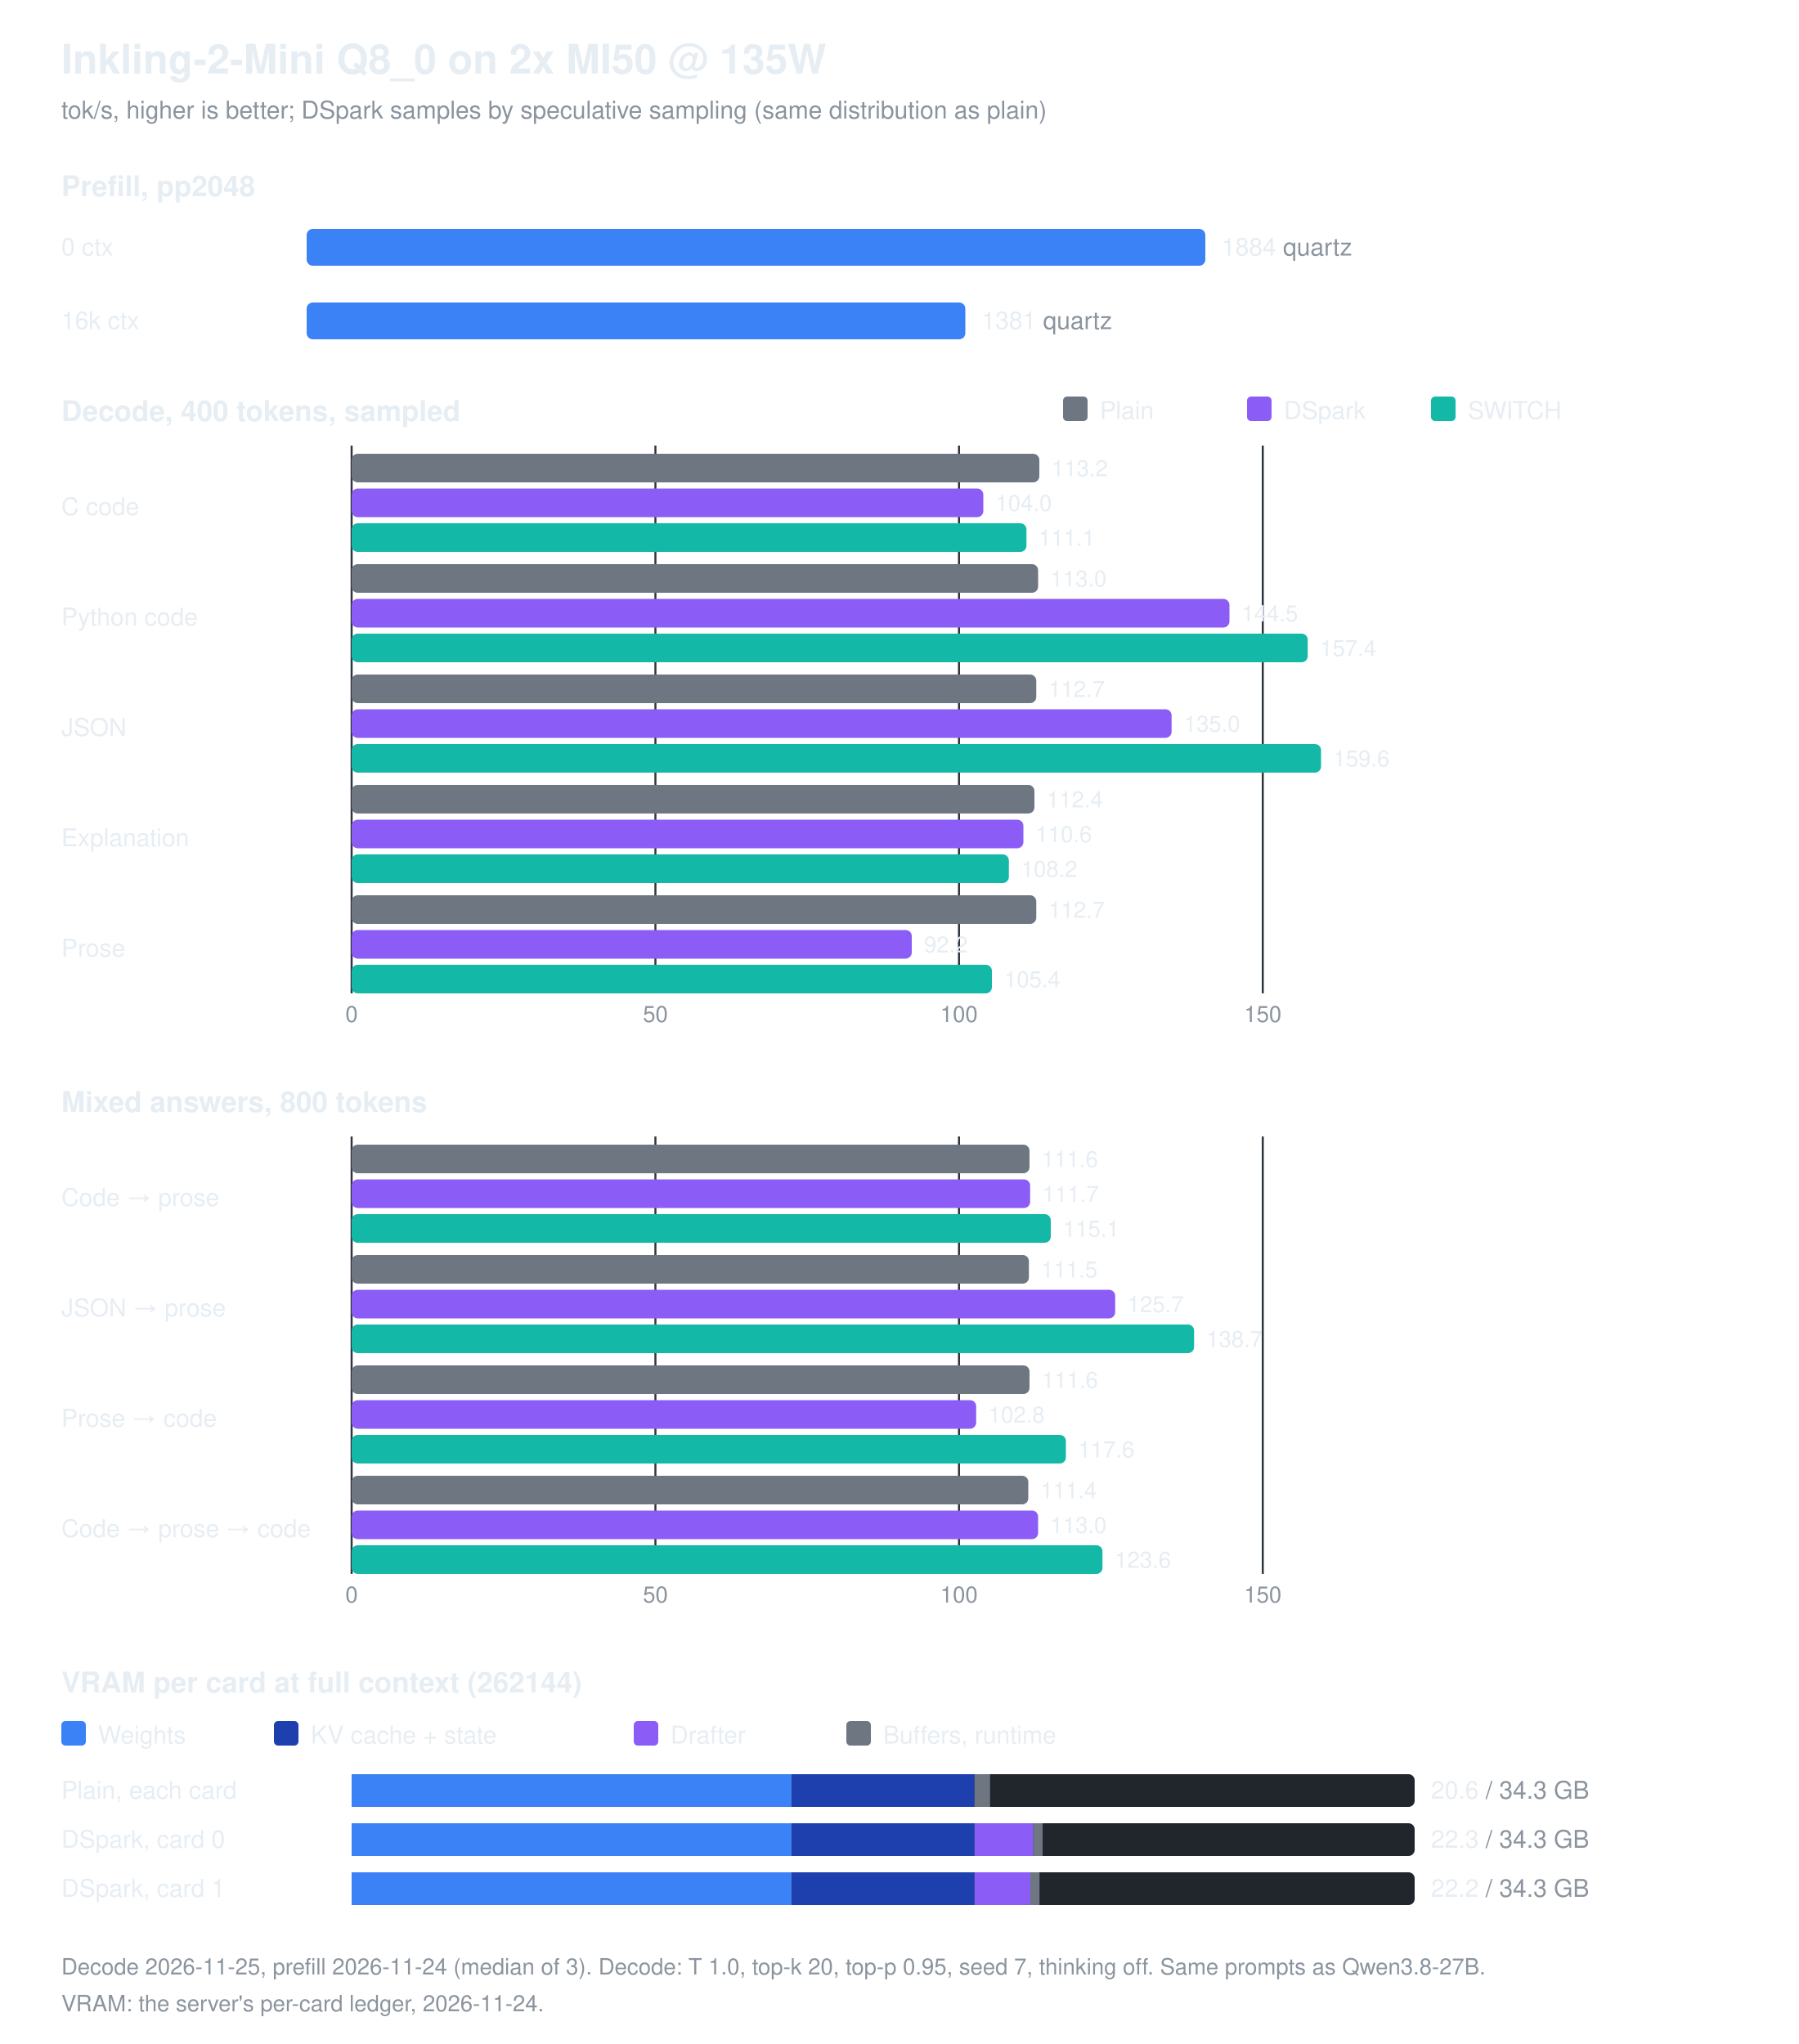
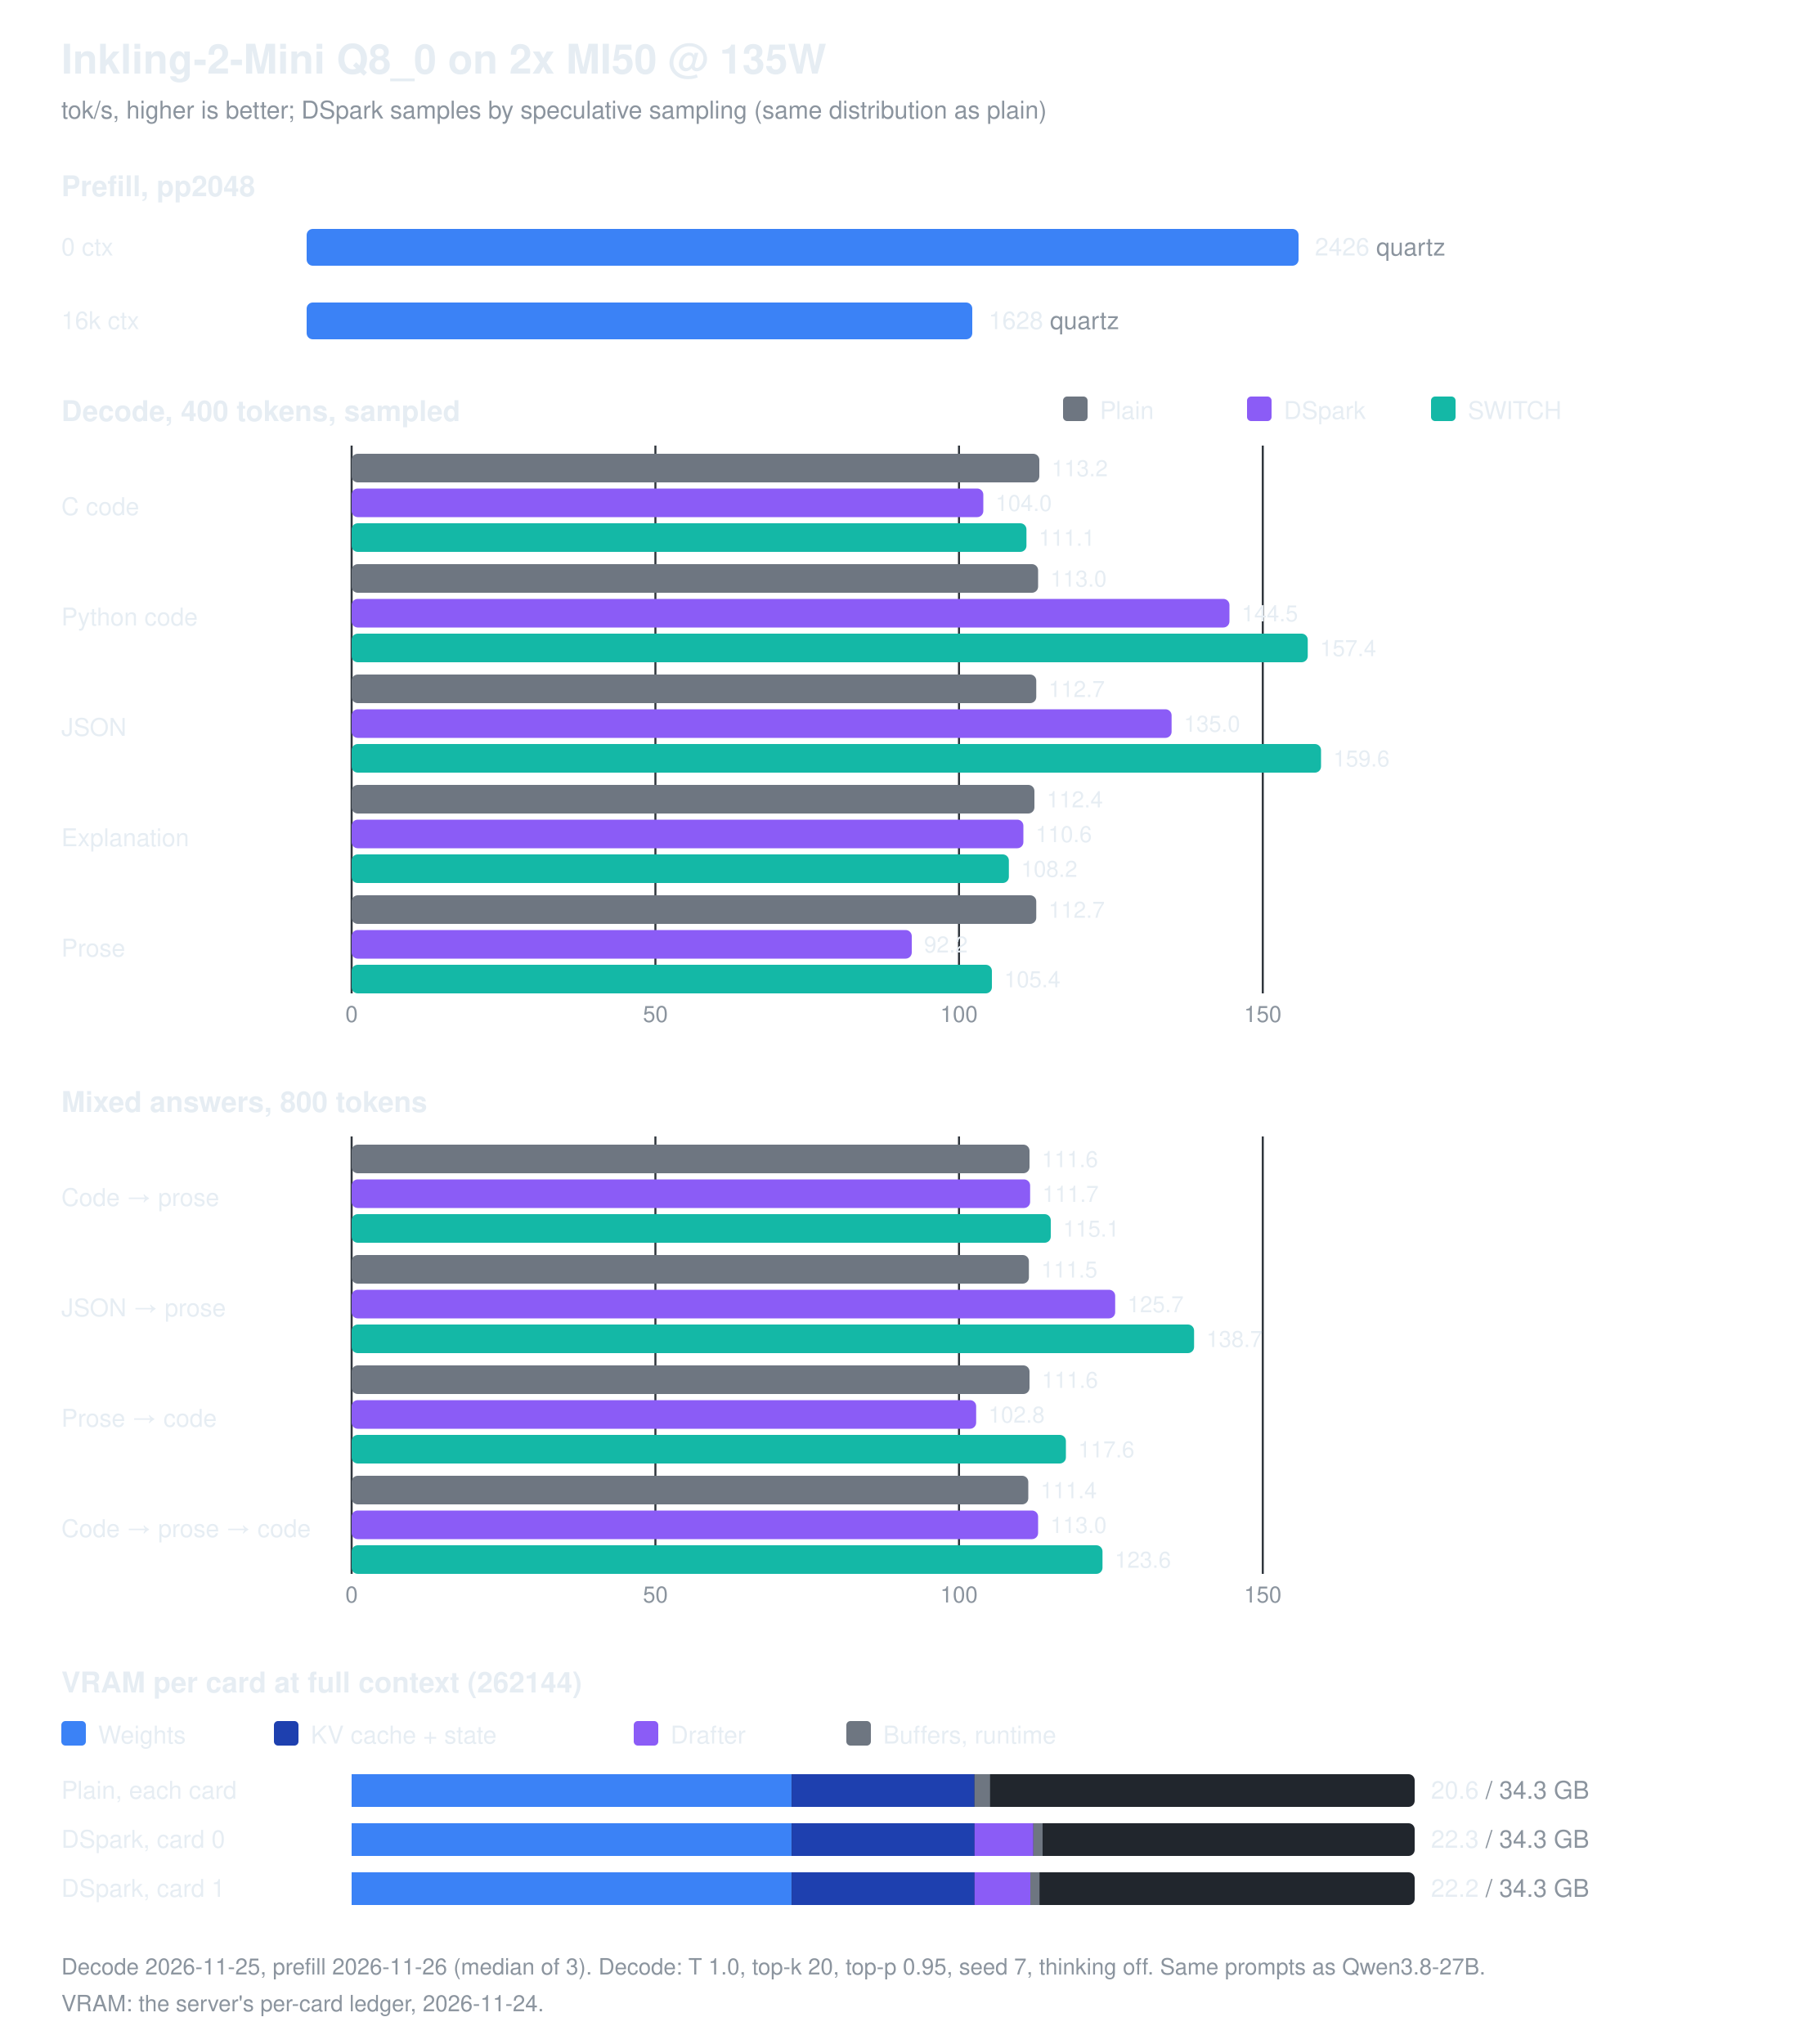
<svg xmlns="http://www.w3.org/2000/svg" viewBox="0 0 880 1000" width="880" height="1000" font-family="-apple-system,Segoe UI,Helvetica,Arial,sans-serif">
  <text x="30" y="36" font-size="20" font-weight="700" fill="#e6edf3">Inkling-2-Mini Q8_0 on 2x MI50 @ 135W</text>
  <text x="30" y="58" font-size="12" fill="#8b949e">tok/s, higher is better; DSpark samples by speculative sampling (same distribution as plain)</text>
  <text x="30" y="96" font-size="14" font-weight="600" fill="#e6edf3">Prefill, pp2048</text>
  <text x="30" y="125" font-size="12" fill="#e6edf3">0 ctx</text>
-   <rect x="150" y="112" width="439.6" height="18" rx="3" fill="#3b82f6" />
-   <text x="597.6" y="125" font-size="12" fill="#e6edf3">1884  <tspan fill="#8b949e">quartz</tspan>
+   <rect x="150" y="112" width="485.2" height="18" rx="3" fill="#3b82f6" />
+   <text x="643.2" y="125" font-size="12" fill="#e6edf3">2426  <tspan fill="#8b949e">quartz</tspan>
  </text>
  <text x="30" y="161" font-size="12" fill="#e6edf3">16k ctx</text>
-   <rect x="150" y="148" width="322.2" height="18" rx="3" fill="#3b82f6" />
-   <text x="480.2" y="161" font-size="12" fill="#e6edf3">1381  <tspan fill="#8b949e">quartz</tspan>
+   <rect x="150" y="148" width="325.6" height="18" rx="3" fill="#3b82f6" />
+   <text x="483.6" y="161" font-size="12" fill="#e6edf3">1628  <tspan fill="#8b949e">quartz</tspan>
  </text>
  <text x="30" y="206" font-size="14" font-weight="600" fill="#e6edf3">Decode, 400 tokens, sampled</text>
  <rect x="520" y="194" width="12" height="12" rx="2" fill="#6e7681" />
  <text x="538" y="205" font-size="12" fill="#e6edf3">Plain</text>
  <rect x="610" y="194" width="12" height="12" rx="2" fill="#8b5cf6" />
  <text x="628" y="205" font-size="12" fill="#e6edf3">DSpark</text>
  <rect x="700" y="194" width="12" height="12" rx="2" fill="#14b8a6" />
  <text x="718" y="205" font-size="12" fill="#e6edf3">SWITCH</text>
  <line x1="172.0" y1="218" x2="172.0" y2="486" stroke="#30363d" stroke-width="1" />
  <text x="172.0" y="500" font-size="11" text-anchor="middle" fill="#8b949e">0</text>
  <line x1="320.6" y1="218" x2="320.6" y2="486" stroke="#30363d" stroke-width="1" />
  <text x="320.6" y="500" font-size="11" text-anchor="middle" fill="#8b949e">50</text>
  <line x1="469.1" y1="218" x2="469.1" y2="486" stroke="#30363d" stroke-width="1" />
  <text x="469.1" y="500" font-size="11" text-anchor="middle" fill="#8b949e">100</text>
  <line x1="617.7" y1="218" x2="617.7" y2="486" stroke="#30363d" stroke-width="1" />
  <text x="617.7" y="500" font-size="11" text-anchor="middle" fill="#8b949e">150</text>
  <text x="30" y="252" font-size="12" fill="#e6edf3">C code</text>
  <rect x="172" y="222" width="336.4" height="14" rx="3" fill="#6e7681" />
  <text x="514.4" y="233" font-size="11" fill="#e6edf3">113.2</text>
  <rect x="172" y="239" width="309.0" height="14" rx="3" fill="#8b5cf6" />
  <text x="487.0" y="250" font-size="11" fill="#e6edf3">104.0</text>
  <rect x="172" y="256" width="330.1" height="14" rx="3" fill="#14b8a6" />
  <text x="508.1" y="267" font-size="11" fill="#e6edf3">111.1</text>
  <text x="30" y="306" font-size="12" fill="#e6edf3">Python code</text>
  <rect x="172" y="276" width="335.8" height="14" rx="3" fill="#6e7681" />
  <text x="513.8" y="287" font-size="11" fill="#e6edf3">113.0</text>
  <rect x="172" y="293" width="429.4" height="14" rx="3" fill="#8b5cf6" />
  <text x="607.4" y="304" font-size="11" fill="#e6edf3">144.5</text>
  <rect x="172" y="310" width="467.7" height="14" rx="3" fill="#14b8a6" />
  <text x="645.7" y="321" font-size="11" fill="#e6edf3">157.4</text>
  <text x="30" y="360" font-size="12" fill="#e6edf3">JSON</text>
  <rect x="172" y="330" width="334.9" height="14" rx="3" fill="#6e7681" />
  <text x="512.9" y="341" font-size="11" fill="#e6edf3">112.7</text>
  <rect x="172" y="347" width="401.1" height="14" rx="3" fill="#8b5cf6" />
  <text x="579.1" y="358" font-size="11" fill="#e6edf3">135.0</text>
  <rect x="172" y="364" width="474.2" height="14" rx="3" fill="#14b8a6" />
  <text x="652.2" y="375" font-size="11" fill="#e6edf3">159.6</text>
  <text x="30" y="414" font-size="12" fill="#e6edf3">Explanation</text>
  <rect x="172" y="384" width="334.0" height="14" rx="3" fill="#6e7681" />
  <text x="512.0" y="395" font-size="11" fill="#e6edf3">112.4</text>
  <rect x="172" y="401" width="328.6" height="14" rx="3" fill="#8b5cf6" />
  <text x="506.6" y="412" font-size="11" fill="#e6edf3">110.6</text>
  <rect x="172" y="418" width="321.5" height="14" rx="3" fill="#14b8a6" />
  <text x="499.5" y="429" font-size="11" fill="#e6edf3">108.2</text>
  <text x="30" y="468" font-size="12" fill="#e6edf3">Prose</text>
  <rect x="172" y="438" width="334.9" height="14" rx="3" fill="#6e7681" />
  <text x="512.9" y="449" font-size="11" fill="#e6edf3">112.7</text>
  <rect x="172" y="455" width="274.0" height="14" rx="3" fill="#8b5cf6" />
  <text x="452.0" y="466" font-size="11" fill="#e6edf3">92.2</text>
  <rect x="172" y="472" width="313.2" height="14" rx="3" fill="#14b8a6" />
  <text x="491.2" y="483" font-size="11" fill="#e6edf3">105.4</text>
  <text x="30" y="544" font-size="14" font-weight="600" fill="#e6edf3">Mixed answers, 800 tokens</text>
  <line x1="172.0" y1="556" x2="172.0" y2="770" stroke="#30363d" stroke-width="1" />
  <text x="172.0" y="784" font-size="11" text-anchor="middle" fill="#8b949e">0</text>
  <line x1="320.6" y1="556" x2="320.6" y2="770" stroke="#30363d" stroke-width="1" />
  <text x="320.6" y="784" font-size="11" text-anchor="middle" fill="#8b949e">50</text>
  <line x1="469.1" y1="556" x2="469.1" y2="770" stroke="#30363d" stroke-width="1" />
  <text x="469.1" y="784" font-size="11" text-anchor="middle" fill="#8b949e">100</text>
  <line x1="617.7" y1="556" x2="617.7" y2="770" stroke="#30363d" stroke-width="1" />
  <text x="617.7" y="784" font-size="11" text-anchor="middle" fill="#8b949e">150</text>
  <text x="30" y="590" font-size="12" fill="#e6edf3">Code → prose</text>
  <rect x="172" y="560" width="331.6" height="14" rx="3" fill="#6e7681" />
  <text x="509.6" y="571" font-size="11" fill="#e6edf3">111.6</text>
  <rect x="172" y="577" width="331.9" height="14" rx="3" fill="#8b5cf6" />
  <text x="509.9" y="588" font-size="11" fill="#e6edf3">111.7</text>
  <rect x="172" y="594" width="342.0" height="14" rx="3" fill="#14b8a6" />
  <text x="520.0" y="605" font-size="11" fill="#e6edf3">115.1</text>
  <text x="30" y="644" font-size="12" fill="#e6edf3">JSON → prose</text>
  <rect x="172" y="614" width="331.3" height="14" rx="3" fill="#6e7681" />
  <text x="509.3" y="625" font-size="11" fill="#e6edf3">111.5</text>
  <rect x="172" y="631" width="373.5" height="14" rx="3" fill="#8b5cf6" />
  <text x="551.5" y="642" font-size="11" fill="#e6edf3">125.7</text>
  <rect x="172" y="648" width="412.1" height="14" rx="3" fill="#14b8a6" />
  <text x="590.1" y="659" font-size="11" fill="#e6edf3">138.7</text>
  <text x="30" y="698" font-size="12" fill="#e6edf3">Prose → code</text>
  <rect x="172" y="668" width="331.6" height="14" rx="3" fill="#6e7681" />
  <text x="509.6" y="679" font-size="11" fill="#e6edf3">111.6</text>
  <rect x="172" y="685" width="305.5" height="14" rx="3" fill="#8b5cf6" />
  <text x="483.5" y="696" font-size="11" fill="#e6edf3">102.8</text>
  <rect x="172" y="702" width="349.4" height="14" rx="3" fill="#14b8a6" />
  <text x="527.4" y="713" font-size="11" fill="#e6edf3">117.6</text>
  <text x="30" y="752" font-size="12" fill="#e6edf3">Code → prose → code</text>
  <rect x="172" y="722" width="331.0" height="14" rx="3" fill="#6e7681" />
  <text x="509.0" y="733" font-size="11" fill="#e6edf3">111.4</text>
  <rect x="172" y="739" width="335.8" height="14" rx="3" fill="#8b5cf6" />
  <text x="513.8" y="750" font-size="11" fill="#e6edf3">113.0</text>
  <rect x="172" y="756" width="367.3" height="14" rx="3" fill="#14b8a6" />
  <text x="545.3" y="767" font-size="11" fill="#e6edf3">123.6</text>
  <text x="30" y="828" font-size="14" font-weight="600" fill="#e6edf3">VRAM per card at full context (262144)</text>
  <rect x="30" y="842" width="12" height="12" rx="2" fill="#3b82f6" />
  <text x="48" y="853" font-size="12" fill="#e6edf3">Weights</text>
  <rect x="134" y="842" width="12" height="12" rx="2" fill="#1e40af" />
  <text x="152" y="853" font-size="12" fill="#e6edf3">KV cache + state</text>
  <rect x="310" y="842" width="12" height="12" rx="2" fill="#8b5cf6" />
  <text x="328" y="853" font-size="12" fill="#e6edf3">Drafter</text>
  <rect x="414" y="842" width="12" height="12" rx="2" fill="#6e7681" />
  <text x="432" y="853" font-size="12" fill="#e6edf3">Buffers, runtime</text>
  <text x="30" y="880" font-size="12" fill="#e6edf3">Plain, each card</text>
  <rect x="172" y="868" width="520.0" height="16" rx="3" fill="#21262d" />
  <rect x="172.0" y="868" width="215.3" height="16" fill="#3b82f6" />
  <rect x="387.3" y="868" width="89.4" height="16" fill="#1e40af" />
  <rect x="476.7" y="868" width="7.6" height="16" fill="#6e7681" />
  <text x="700.0" y="880" font-size="12" fill="#e6edf3">20.6 <tspan fill="#8b949e">/ 34.3 GB</tspan>
  </text>
  <text x="30" y="904" font-size="12" fill="#e6edf3">DSpark, card 0</text>
  <rect x="172" y="892" width="520.0" height="16" rx="3" fill="#21262d" />
  <rect x="172.0" y="892" width="215.3" height="16" fill="#3b82f6" />
  <rect x="387.3" y="892" width="89.4" height="16" fill="#1e40af" />
  <rect x="476.7" y="892" width="28.8" height="16" fill="#8b5cf6" />
  <rect x="505.5" y="892" width="4.5" height="16" fill="#6e7681" />
  <text x="700.0" y="904" font-size="12" fill="#e6edf3">22.3 <tspan fill="#8b949e">/ 34.3 GB</tspan>
  </text>
  <text x="30" y="928" font-size="12" fill="#e6edf3">DSpark, card 1</text>
  <rect x="172" y="916" width="520.0" height="16" rx="3" fill="#21262d" />
  <rect x="172.0" y="916" width="215.3" height="16" fill="#3b82f6" />
  <rect x="387.3" y="916" width="89.4" height="16" fill="#1e40af" />
  <rect x="476.7" y="916" width="27.3" height="16" fill="#8b5cf6" />
  <rect x="504.0" y="916" width="4.5" height="16" fill="#6e7681" />
  <text x="700.0" y="928" font-size="12" fill="#e6edf3">22.2 <tspan fill="#8b949e">/ 34.3 GB</tspan>
  </text>
-   <text x="30" y="966" font-size="11" fill="#8b949e">Decode 2026-11-25, prefill 2026-11-24 (median of 3). Decode: T 1.0, top-k 20, top-p 0.95, seed 7, thinking off. Same prompts as Qwen3.8-27B.</text>
+   <text x="30" y="966" font-size="11" fill="#8b949e">Decode 2026-11-25, prefill 2026-11-26 (median of 3). Decode: T 1.0, top-k 20, top-p 0.95, seed 7, thinking off. Same prompts as Qwen3.8-27B.</text>
  <text x="30" y="984" font-size="11" fill="#8b949e">VRAM: the server's per-card ledger, 2026-11-24.</text>
</svg>
